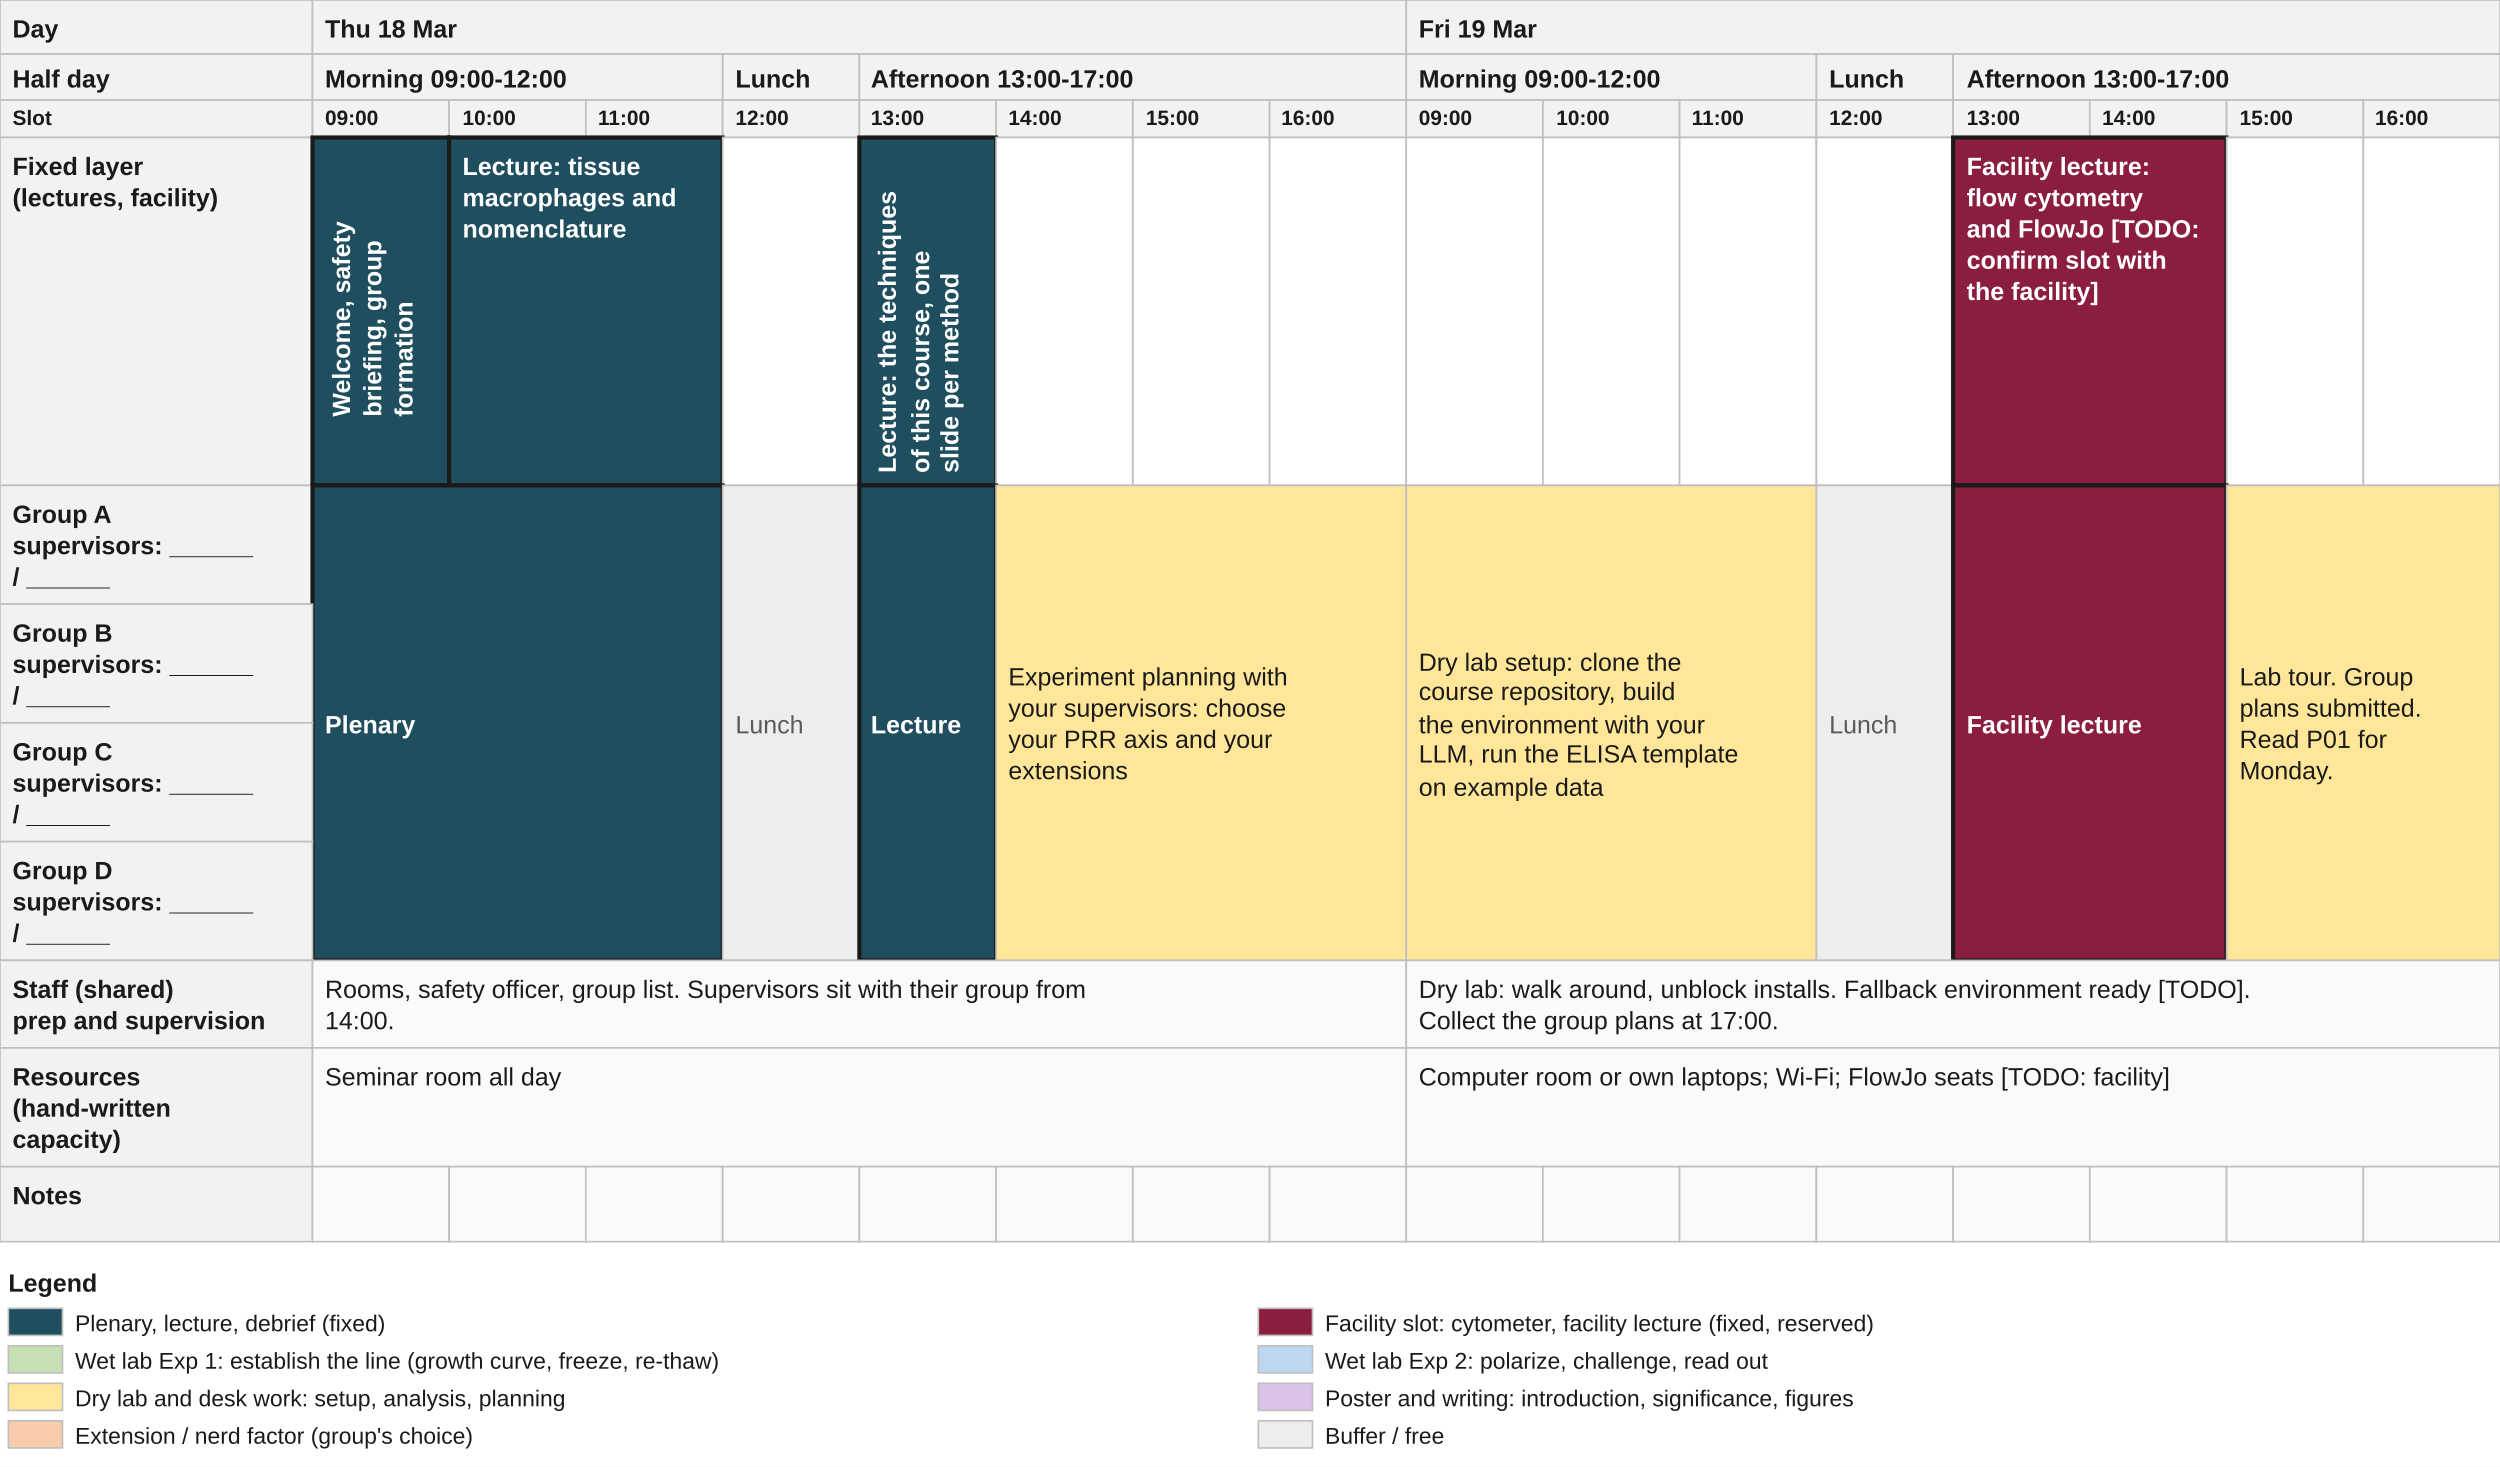
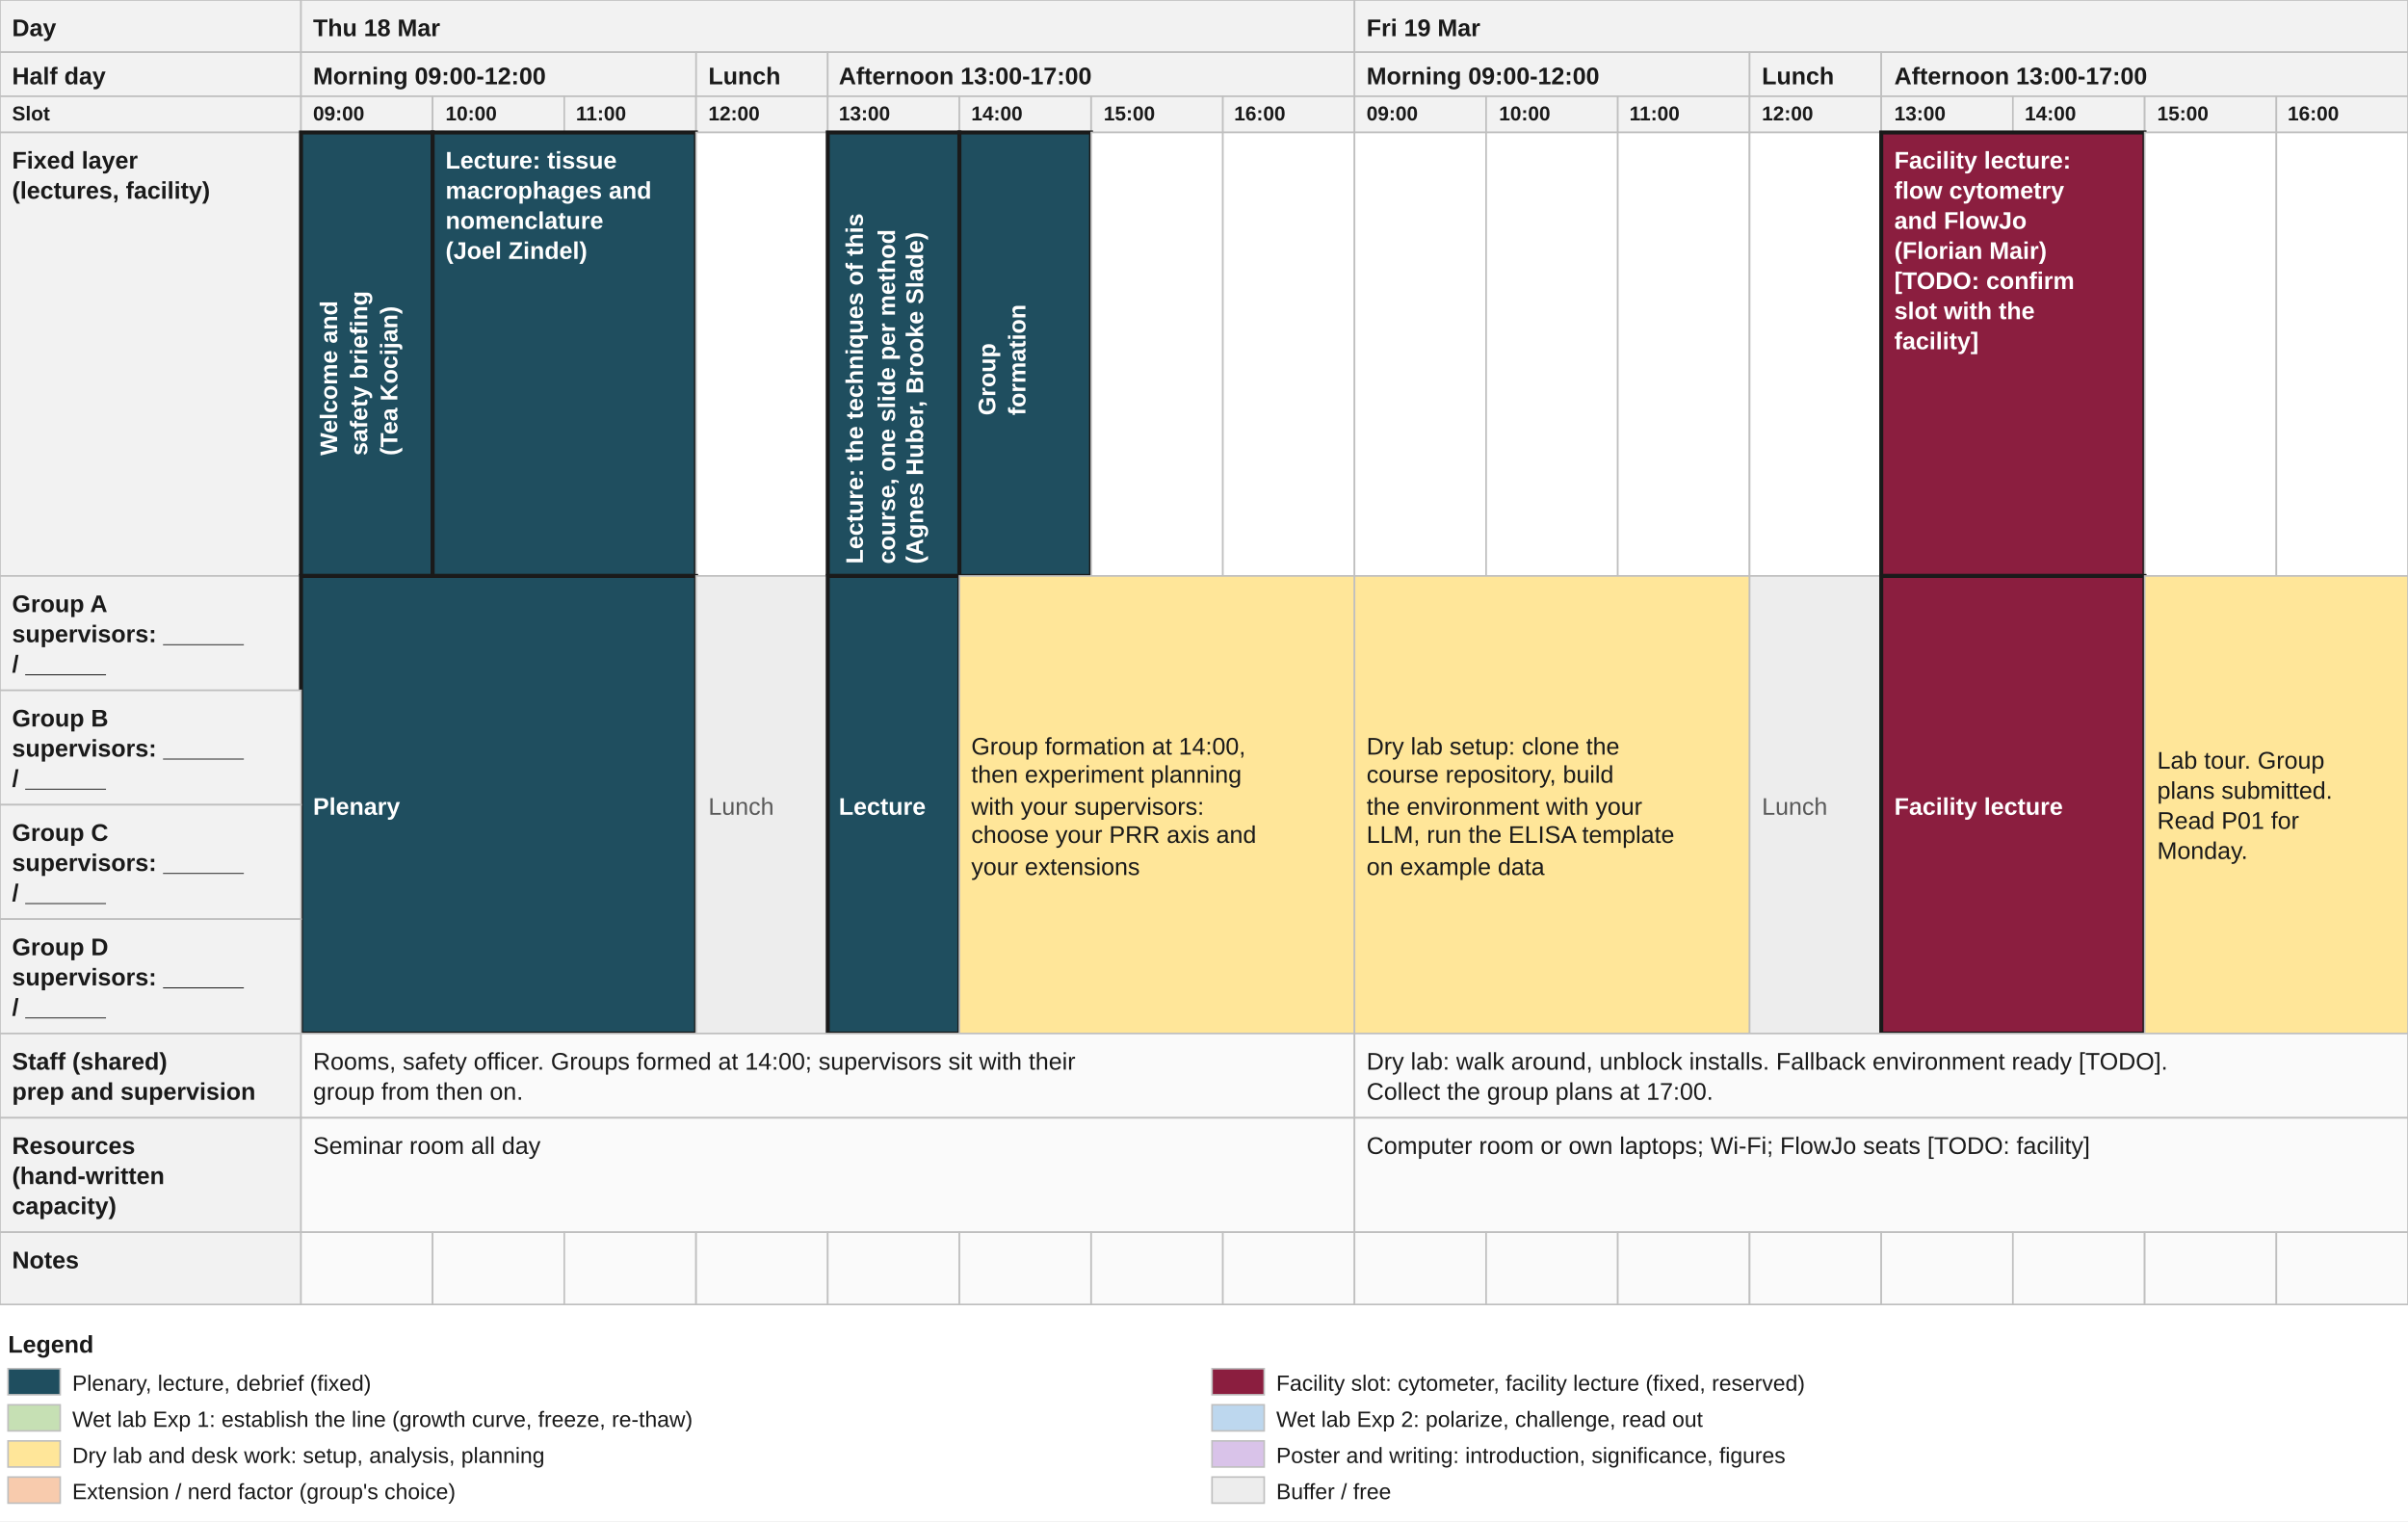
- <svg xmlns="http://www.w3.org/2000/svg" viewBox="0 0 1200 704.0" width="1200" height="704.0" font-family="Arial, Helvetica, sans-serif">
-   <rect x="0" y="0" width="1200" height="704.0" fill="#ffffff" />
+ <svg xmlns="http://www.w3.org/2000/svg" viewBox="0 0 1200 758.0" width="1200" height="758.0" font-family="Arial, Helvetica, sans-serif">
+   <rect x="0" y="0" width="1200" height="758.0" fill="#ffffff" />
  <rect x="0.0" y="0" width="150.0" height="26" fill="#F2F2F2" stroke="#BFBFBF" stroke-width="0.8" />
  <text x="6" y="18" font-size="12" fill="#1A1A1A" font-weight="bold">Day</text>
  <rect x="150.0" y="0" width="525.0" height="26" fill="#F2F2F2" stroke="#BFBFBF" stroke-width="0.8" />
  <text x="156" y="18" font-size="12" fill="#1A1A1A" font-weight="bold">Thu 18 Mar</text>
  <rect x="675.0" y="0" width="525.0" height="26" fill="#F2F2F2" stroke="#BFBFBF" stroke-width="0.8" />
  <text x="681" y="18" font-size="12" fill="#1A1A1A" font-weight="bold">Fri 19 Mar</text>
  <rect x="0.0" y="26" width="150.0" height="22" fill="#F2F2F2" stroke="#BFBFBF" stroke-width="0.8" />
  <text x="6" y="42" font-size="12" fill="#1A1A1A" font-weight="bold">Half day</text>
  <rect x="150.0" y="26" width="196.9" height="22" fill="#F2F2F2" stroke="#BFBFBF" stroke-width="0.8" />
  <text x="156" y="42" font-size="12" fill="#1A1A1A" font-weight="bold">Morning 09:00-12:00</text>
  <rect x="346.9" y="26" width="65.6" height="22" fill="#F2F2F2" stroke="#BFBFBF" stroke-width="0.8" />
  <text x="353" y="42" font-size="12" fill="#1A1A1A" font-weight="bold">Lunch</text>
  <rect x="412.5" y="26" width="262.5" height="22" fill="#F2F2F2" stroke="#BFBFBF" stroke-width="0.8" />
  <text x="418" y="42" font-size="12" fill="#1A1A1A" font-weight="bold">Afternoon 13:00-17:00</text>
  <rect x="675.0" y="26" width="196.9" height="22" fill="#F2F2F2" stroke="#BFBFBF" stroke-width="0.8" />
  <text x="681" y="42" font-size="12" fill="#1A1A1A" font-weight="bold">Morning 09:00-12:00</text>
  <rect x="871.9" y="26" width="65.6" height="22" fill="#F2F2F2" stroke="#BFBFBF" stroke-width="0.8" />
  <text x="878" y="42" font-size="12" fill="#1A1A1A" font-weight="bold">Lunch</text>
  <rect x="937.5" y="26" width="262.5" height="22" fill="#F2F2F2" stroke="#BFBFBF" stroke-width="0.8" />
  <text x="944" y="42" font-size="12" fill="#1A1A1A" font-weight="bold">Afternoon 13:00-17:00</text>
  <rect x="0.0" y="48" width="150.0" height="18" fill="#F2F2F2" stroke="#BFBFBF" stroke-width="0.8" />
  <text x="6" y="60" font-size="10" fill="#1A1A1A" font-weight="bold">Slot</text>
  <rect x="150.0" y="48" width="65.6" height="18" fill="#F2F2F2" stroke="#BFBFBF" stroke-width="0.8" />
  <text x="156" y="60" font-size="10" fill="#1A1A1A" font-weight="bold">09:00</text>
  <rect x="215.6" y="48" width="65.6" height="18" fill="#F2F2F2" stroke="#BFBFBF" stroke-width="0.8" />
  <text x="222" y="60" font-size="10" fill="#1A1A1A" font-weight="bold">10:00</text>
  <rect x="281.2" y="48" width="65.6" height="18" fill="#F2F2F2" stroke="#BFBFBF" stroke-width="0.8" />
  <text x="287" y="60" font-size="10" fill="#1A1A1A" font-weight="bold">11:00</text>
  <rect x="346.9" y="48" width="65.6" height="18" fill="#F2F2F2" stroke="#BFBFBF" stroke-width="0.8" />
  <text x="353" y="60" font-size="10" fill="#1A1A1A" font-weight="bold">12:00</text>
  <rect x="412.5" y="48" width="65.6" height="18" fill="#F2F2F2" stroke="#BFBFBF" stroke-width="0.8" />
  <text x="418" y="60" font-size="10" fill="#1A1A1A" font-weight="bold">13:00</text>
  <rect x="478.1" y="48" width="65.6" height="18" fill="#F2F2F2" stroke="#BFBFBF" stroke-width="0.8" />
  <text x="484" y="60" font-size="10" fill="#1A1A1A" font-weight="bold">14:00</text>
  <rect x="543.8" y="48" width="65.6" height="18" fill="#F2F2F2" stroke="#BFBFBF" stroke-width="0.8" />
  <text x="550" y="60" font-size="10" fill="#1A1A1A" font-weight="bold">15:00</text>
  <rect x="609.4" y="48" width="65.6" height="18" fill="#F2F2F2" stroke="#BFBFBF" stroke-width="0.8" />
  <text x="615" y="60" font-size="10" fill="#1A1A1A" font-weight="bold">16:00</text>
  <rect x="675.0" y="48" width="65.6" height="18" fill="#F2F2F2" stroke="#BFBFBF" stroke-width="0.8" />
  <text x="681" y="60" font-size="10" fill="#1A1A1A" font-weight="bold">09:00</text>
  <rect x="740.6" y="48" width="65.6" height="18" fill="#F2F2F2" stroke="#BFBFBF" stroke-width="0.8" />
  <text x="747" y="60" font-size="10" fill="#1A1A1A" font-weight="bold">10:00</text>
  <rect x="806.2" y="48" width="65.6" height="18" fill="#F2F2F2" stroke="#BFBFBF" stroke-width="0.8" />
  <text x="812" y="60" font-size="10" fill="#1A1A1A" font-weight="bold">11:00</text>
  <rect x="871.9" y="48" width="65.6" height="18" fill="#F2F2F2" stroke="#BFBFBF" stroke-width="0.8" />
  <text x="878" y="60" font-size="10" fill="#1A1A1A" font-weight="bold">12:00</text>
  <rect x="937.5" y="48" width="65.6" height="18" fill="#F2F2F2" stroke="#BFBFBF" stroke-width="0.8" />
  <text x="944" y="60" font-size="10" fill="#1A1A1A" font-weight="bold">13:00</text>
  <rect x="1003.1" y="48" width="65.6" height="18" fill="#F2F2F2" stroke="#BFBFBF" stroke-width="0.8" />
  <text x="1009" y="60" font-size="10" fill="#1A1A1A" font-weight="bold">14:00</text>
  <rect x="1068.8" y="48" width="65.6" height="18" fill="#F2F2F2" stroke="#BFBFBF" stroke-width="0.8" />
  <text x="1075" y="60" font-size="10" fill="#1A1A1A" font-weight="bold">15:00</text>
  <rect x="1134.4" y="48" width="65.6" height="18" fill="#F2F2F2" stroke="#BFBFBF" stroke-width="0.8" />
  <text x="1140" y="60" font-size="10" fill="#1A1A1A" font-weight="bold">16:00</text>
-   <rect x="0.0" y="66" width="150.0" height="167.0" fill="#F2F2F2" stroke="#BFBFBF" stroke-width="0.8" />
+   <rect x="0.0" y="66" width="150.0" height="221.0" fill="#F2F2F2" stroke="#BFBFBF" stroke-width="0.8" />
  <text x="6" y="84" font-size="12" fill="#1A1A1A" font-weight="bold">Fixed layer</text>
  <text x="6" y="99" font-size="12" fill="#1A1A1A" font-weight="bold">(lectures, facility)</text>
-   <rect x="150.0" y="66" width="65.6" height="167.0" fill="#1F4E5F" stroke="#1A1A1A" stroke-width="2" />
-   <text x="168" y="200" transform="rotate(-90 168 200)" font-size="12" fill="#FFFFFF" font-weight="bold">Welcome, safety</text>
-   <text x="183" y="200" transform="rotate(-90 183 200)" font-size="12" fill="#FFFFFF" font-weight="bold">briefing, group</text>
-   <text x="198" y="200" transform="rotate(-90 198 200)" font-size="12" fill="#FFFFFF" font-weight="bold">formation</text>
-   <rect x="215.6" y="66" width="131.2" height="167.0" fill="#1F4E5F" stroke="#1A1A1A" stroke-width="2" />
+   <rect x="150.0" y="66" width="65.6" height="221.0" fill="#1F4E5F" stroke="#1A1A1A" stroke-width="2" />
+   <text x="168" y="227" transform="rotate(-90 168 227)" font-size="12" fill="#FFFFFF" font-weight="bold">Welcome and</text>
+   <text x="183" y="227" transform="rotate(-90 183 227)" font-size="12" fill="#FFFFFF" font-weight="bold">safety briefing</text>
+   <text x="198" y="227" transform="rotate(-90 198 227)" font-size="12" fill="#FFFFFF" font-weight="bold">(Tea Kocijan)</text>
+   <rect x="215.6" y="66" width="131.2" height="221.0" fill="#1F4E5F" stroke="#1A1A1A" stroke-width="2" />
  <text x="222" y="84" font-size="12" fill="#FFFFFF" font-weight="bold">Lecture: tissue</text>
  <text x="222" y="99" font-size="12" fill="#FFFFFF" font-weight="bold">macrophages and</text>
  <text x="222" y="114" font-size="12" fill="#FFFFFF" font-weight="bold">nomenclature</text>
-   <rect x="346.9" y="66" width="65.6" height="167.0" fill="#FFFFFF" stroke="#BFBFBF" stroke-width="0.8" />
-   <rect x="412.5" y="66" width="65.6" height="167.0" fill="#1F4E5F" stroke="#1A1A1A" stroke-width="2" />
-   <text x="430" y="227" transform="rotate(-90 430 227)" font-size="12" fill="#FFFFFF" font-weight="bold">Lecture: the techniques</text>
-   <text x="446" y="227" transform="rotate(-90 446 227)" font-size="12" fill="#FFFFFF" font-weight="bold">of this course, one</text>
-   <text x="460" y="227" transform="rotate(-90 460 227)" font-size="12" fill="#FFFFFF" font-weight="bold">slide per method</text>
-   <rect x="478.1" y="66" width="65.6" height="167.0" fill="#FFFFFF" stroke="#BFBFBF" stroke-width="0.8" />
-   <rect x="543.8" y="66" width="65.6" height="167.0" fill="#FFFFFF" stroke="#BFBFBF" stroke-width="0.8" />
-   <rect x="609.4" y="66" width="65.6" height="167.0" fill="#FFFFFF" stroke="#BFBFBF" stroke-width="0.8" />
-   <rect x="675.0" y="66" width="65.6" height="167.0" fill="#FFFFFF" stroke="#BFBFBF" stroke-width="0.8" />
-   <rect x="740.6" y="66" width="65.6" height="167.0" fill="#FFFFFF" stroke="#BFBFBF" stroke-width="0.8" />
-   <rect x="806.2" y="66" width="65.6" height="167.0" fill="#FFFFFF" stroke="#BFBFBF" stroke-width="0.8" />
-   <rect x="871.9" y="66" width="65.6" height="167.0" fill="#FFFFFF" stroke="#BFBFBF" stroke-width="0.8" />
-   <rect x="937.5" y="66" width="131.2" height="167.0" fill="#8B1E3F" stroke="#1A1A1A" stroke-width="2" />
+   <text x="222" y="129" font-size="12" fill="#FFFFFF" font-weight="bold">(Joel Zindel)</text>
+   <rect x="346.9" y="66" width="65.6" height="221.0" fill="#FFFFFF" stroke="#BFBFBF" stroke-width="0.8" />
+   <rect x="412.5" y="66" width="65.6" height="221.0" fill="#1F4E5F" stroke="#1A1A1A" stroke-width="2" />
+   <text x="430" y="281" transform="rotate(-90 430 281)" font-size="12" fill="#FFFFFF" font-weight="bold">Lecture: the techniques of this</text>
+   <text x="446" y="281" transform="rotate(-90 446 281)" font-size="12" fill="#FFFFFF" font-weight="bold">course, one slide per method</text>
+   <text x="460" y="281" transform="rotate(-90 460 281)" font-size="12" fill="#FFFFFF" font-weight="bold">(Agnes Huber, Brooke Slade)</text>
+   <rect x="478.1" y="66" width="65.6" height="221.0" fill="#1F4E5F" stroke="#1A1A1A" stroke-width="2" />
+   <text x="496" y="207" transform="rotate(-90 496 207)" font-size="12" fill="#FFFFFF" font-weight="bold">Group</text>
+   <text x="511" y="207" transform="rotate(-90 511 207)" font-size="12" fill="#FFFFFF" font-weight="bold">formation</text>
+   <rect x="543.8" y="66" width="65.6" height="221.0" fill="#FFFFFF" stroke="#BFBFBF" stroke-width="0.8" />
+   <rect x="609.4" y="66" width="65.6" height="221.0" fill="#FFFFFF" stroke="#BFBFBF" stroke-width="0.8" />
+   <rect x="675.0" y="66" width="65.6" height="221.0" fill="#FFFFFF" stroke="#BFBFBF" stroke-width="0.8" />
+   <rect x="740.6" y="66" width="65.6" height="221.0" fill="#FFFFFF" stroke="#BFBFBF" stroke-width="0.8" />
+   <rect x="806.2" y="66" width="65.6" height="221.0" fill="#FFFFFF" stroke="#BFBFBF" stroke-width="0.8" />
+   <rect x="871.9" y="66" width="65.6" height="221.0" fill="#FFFFFF" stroke="#BFBFBF" stroke-width="0.8" />
+   <rect x="937.5" y="66" width="131.2" height="221.0" fill="#8B1E3F" stroke="#1A1A1A" stroke-width="2" />
  <text x="944" y="84" font-size="12" fill="#FFFFFF" font-weight="bold">Facility lecture:</text>
  <text x="944" y="99" font-size="12" fill="#FFFFFF" font-weight="bold">flow cytometry</text>
-   <text x="944" y="114" font-size="12" fill="#FFFFFF" font-weight="bold">and FlowJo [TODO:</text>
-   <text x="944" y="129" font-size="12" fill="#FFFFFF" font-weight="bold">confirm slot with</text>
-   <text x="944" y="144" font-size="12" fill="#FFFFFF" font-weight="bold">the facility]</text>
-   <rect x="1068.8" y="66" width="65.6" height="167.0" fill="#FFFFFF" stroke="#BFBFBF" stroke-width="0.8" />
-   <rect x="1134.4" y="66" width="65.6" height="167.0" fill="#FFFFFF" stroke="#BFBFBF" stroke-width="0.8" />
-   <rect x="0.0" y="233.0" width="150.0" height="57" fill="#F2F2F2" stroke="#BFBFBF" stroke-width="0.8" />
-   <text x="6" y="251" font-size="12" fill="#1A1A1A" font-weight="bold">Group A</text>
-   <text x="6" y="266" font-size="12" fill="#1A1A1A" font-weight="bold">supervisors: ______</text>
-   <text x="6" y="281" font-size="12" fill="#1A1A1A" font-weight="bold">/ ______</text>
-   <rect x="150.0" y="233.0" width="196.9" height="228" fill="#1F4E5F" stroke="#1A1A1A" stroke-width="2" />
-   <text x="156" y="352" font-size="12" fill="#FFFFFF" font-weight="bold">Plenary</text>
-   <rect x="346.9" y="233.0" width="65.6" height="228" fill="#EDEDED" stroke="#BFBFBF" stroke-width="0.8" />
-   <text x="353" y="352" font-size="12" fill="#5A5A5A">Lunch</text>
-   <rect x="412.5" y="233.0" width="65.6" height="228" fill="#1F4E5F" stroke="#1A1A1A" stroke-width="2" />
-   <text x="418" y="352" font-size="12" fill="#FFFFFF" font-weight="bold">Lecture</text>
-   <rect x="478.1" y="233.0" width="196.9" height="228" fill="#FFE699" stroke="#BFBFBF" stroke-width="0.8" />
-   <text x="484" y="329" font-size="12" fill="#1A1A1A">Experiment planning with</text>
-   <text x="484" y="344" font-size="12" fill="#1A1A1A">your supervisors: choose</text>
-   <text x="484" y="359" font-size="12" fill="#1A1A1A">your PRR axis and your</text>
-   <text x="484" y="374" font-size="12" fill="#1A1A1A">extensions</text>
-   <rect x="675.0" y="233.0" width="196.9" height="228" fill="#FFE699" stroke="#BFBFBF" stroke-width="0.8" />
-   <text x="681" y="322" font-size="12" fill="#1A1A1A">Dry lab setup: clone the</text>
-   <text x="681" y="336" font-size="12" fill="#1A1A1A">course repository, build</text>
-   <text x="681" y="352" font-size="12" fill="#1A1A1A">the environment with your</text>
-   <text x="681" y="366" font-size="12" fill="#1A1A1A">LLM, run the ELISA template</text>
-   <text x="681" y="382" font-size="12" fill="#1A1A1A">on example data</text>
-   <rect x="871.9" y="233.0" width="65.6" height="228" fill="#EDEDED" stroke="#BFBFBF" stroke-width="0.8" />
-   <text x="878" y="352" font-size="12" fill="#5A5A5A">Lunch</text>
-   <rect x="937.5" y="233.0" width="131.2" height="228" fill="#8B1E3F" stroke="#1A1A1A" stroke-width="2" />
-   <text x="944" y="352" font-size="12" fill="#FFFFFF" font-weight="bold">Facility lecture</text>
-   <rect x="1068.8" y="233.0" width="131.2" height="228" fill="#FFE699" stroke="#BFBFBF" stroke-width="0.8" />
-   <text x="1075" y="329" font-size="12" fill="#1A1A1A">Lab tour. Group</text>
-   <text x="1075" y="344" font-size="12" fill="#1A1A1A">plans submitted.</text>
-   <text x="1075" y="359" font-size="12" fill="#1A1A1A">Read P01 for</text>
-   <text x="1075" y="374" font-size="12" fill="#1A1A1A">Monday.</text>
-   <rect x="0.0" y="290.0" width="150.0" height="57" fill="#F2F2F2" stroke="#BFBFBF" stroke-width="0.8" />
-   <text x="6" y="308" font-size="12" fill="#1A1A1A" font-weight="bold">Group B</text>
-   <text x="6" y="323" font-size="12" fill="#1A1A1A" font-weight="bold">supervisors: ______</text>
-   <text x="6" y="338" font-size="12" fill="#1A1A1A" font-weight="bold">/ ______</text>
-   <rect x="0.0" y="347.0" width="150.0" height="57" fill="#F2F2F2" stroke="#BFBFBF" stroke-width="0.8" />
-   <text x="6" y="365" font-size="12" fill="#1A1A1A" font-weight="bold">Group C</text>
-   <text x="6" y="380" font-size="12" fill="#1A1A1A" font-weight="bold">supervisors: ______</text>
-   <text x="6" y="395" font-size="12" fill="#1A1A1A" font-weight="bold">/ ______</text>
-   <rect x="0.0" y="404.0" width="150.0" height="57" fill="#F2F2F2" stroke="#BFBFBF" stroke-width="0.8" />
-   <text x="6" y="422" font-size="12" fill="#1A1A1A" font-weight="bold">Group D</text>
-   <text x="6" y="437" font-size="12" fill="#1A1A1A" font-weight="bold">supervisors: ______</text>
-   <text x="6" y="452" font-size="12" fill="#1A1A1A" font-weight="bold">/ ______</text>
-   <rect x="0.0" y="461.0" width="150.0" height="42" fill="#F2F2F2" stroke="#BFBFBF" stroke-width="0.8" />
-   <text x="6" y="479" font-size="12" fill="#1A1A1A" font-weight="bold">Staff (shared)</text>
-   <text x="6" y="494" font-size="12" fill="#1A1A1A" font-weight="bold">prep and supervision</text>
-   <rect x="150.0" y="461.0" width="525.0" height="42" fill="#FAFAFA" stroke="#BFBFBF" stroke-width="0.8" />
-   <text x="156" y="479" font-size="12" fill="#1A1A1A">Rooms, safety officer, group list. Supervisors sit with their group from</text>
-   <text x="156" y="494" font-size="12" fill="#1A1A1A">14:00.</text>
-   <rect x="675.0" y="461.0" width="525.0" height="42" fill="#FAFAFA" stroke="#BFBFBF" stroke-width="0.8" />
-   <text x="681" y="479" font-size="12" fill="#1A1A1A">Dry lab: walk around, unblock installs. Fallback environment ready [TODO].</text>
-   <text x="681" y="494" font-size="12" fill="#1A1A1A">Collect the group plans at 17:00.</text>
-   <rect x="0.0" y="503.0" width="150.0" height="57" fill="#F2F2F2" stroke="#BFBFBF" stroke-width="0.8" />
-   <text x="6" y="521" font-size="12" fill="#1A1A1A" font-weight="bold">Resources</text>
-   <text x="6" y="536" font-size="12" fill="#1A1A1A" font-weight="bold">(hand-written</text>
-   <text x="6" y="551" font-size="12" fill="#1A1A1A" font-weight="bold">capacity)</text>
-   <rect x="150.0" y="503.0" width="525.0" height="57" fill="#FAFAFA" stroke="#BFBFBF" stroke-width="0.8" />
-   <text x="156" y="521" font-size="12" fill="#1A1A1A">Seminar room all day</text>
-   <rect x="675.0" y="503.0" width="525.0" height="57" fill="#FAFAFA" stroke="#BFBFBF" stroke-width="0.8" />
-   <text x="681" y="521" font-size="12" fill="#1A1A1A">Computer room or own laptops; Wi-Fi; FlowJo seats [TODO: facility]</text>
-   <rect x="0.0" y="560.0" width="150.0" height="36" fill="#F2F2F2" stroke="#BFBFBF" stroke-width="0.8" />
-   <text x="6" y="578" font-size="12" fill="#1A1A1A" font-weight="bold">Notes</text>
-   <rect x="150.0" y="560.0" width="65.6" height="36" fill="#FAFAFA" stroke="#BFBFBF" stroke-width="0.8" />
-   <rect x="215.6" y="560.0" width="65.6" height="36" fill="#FAFAFA" stroke="#BFBFBF" stroke-width="0.8" />
-   <rect x="281.2" y="560.0" width="65.6" height="36" fill="#FAFAFA" stroke="#BFBFBF" stroke-width="0.8" />
-   <rect x="346.9" y="560.0" width="65.6" height="36" fill="#FAFAFA" stroke="#BFBFBF" stroke-width="0.8" />
-   <rect x="412.5" y="560.0" width="65.6" height="36" fill="#FAFAFA" stroke="#BFBFBF" stroke-width="0.8" />
-   <rect x="478.1" y="560.0" width="65.6" height="36" fill="#FAFAFA" stroke="#BFBFBF" stroke-width="0.8" />
-   <rect x="543.8" y="560.0" width="65.6" height="36" fill="#FAFAFA" stroke="#BFBFBF" stroke-width="0.8" />
-   <rect x="609.4" y="560.0" width="65.6" height="36" fill="#FAFAFA" stroke="#BFBFBF" stroke-width="0.8" />
-   <rect x="675.0" y="560.0" width="65.6" height="36" fill="#FAFAFA" stroke="#BFBFBF" stroke-width="0.8" />
-   <rect x="740.6" y="560.0" width="65.6" height="36" fill="#FAFAFA" stroke="#BFBFBF" stroke-width="0.8" />
-   <rect x="806.2" y="560.0" width="65.6" height="36" fill="#FAFAFA" stroke="#BFBFBF" stroke-width="0.8" />
-   <rect x="871.9" y="560.0" width="65.6" height="36" fill="#FAFAFA" stroke="#BFBFBF" stroke-width="0.8" />
-   <rect x="937.5" y="560.0" width="65.6" height="36" fill="#FAFAFA" stroke="#BFBFBF" stroke-width="0.8" />
-   <rect x="1003.1" y="560.0" width="65.6" height="36" fill="#FAFAFA" stroke="#BFBFBF" stroke-width="0.8" />
-   <rect x="1068.8" y="560.0" width="65.6" height="36" fill="#FAFAFA" stroke="#BFBFBF" stroke-width="0.8" />
-   <rect x="1134.4" y="560.0" width="65.6" height="36" fill="#FAFAFA" stroke="#BFBFBF" stroke-width="0.8" />
-   <text x="4" y="620.0" font-size="12" font-weight="bold" fill="#1A1A1A">Legend</text>
-   <rect x="4" y="628.0" width="26" height="13" fill="#1F4E5F" stroke="#BFBFBF" stroke-width="0.8" />
-   <text x="36" y="639.0" font-size="11" fill="#1A1A1A">Plenary, lecture, debrief (fixed)</text>
-   <rect x="604" y="628.0" width="26" height="13" fill="#8B1E3F" stroke="#BFBFBF" stroke-width="0.8" />
-   <text x="636" y="639.0" font-size="11" fill="#1A1A1A">Facility slot: cytometer, facility lecture (fixed, reserved)</text>
-   <rect x="4" y="646.0" width="26" height="13" fill="#C6E0B4" stroke="#BFBFBF" stroke-width="0.8" />
-   <text x="36" y="657.0" font-size="11" fill="#1A1A1A">Wet lab Exp 1: establish the line (growth curve, freeze, re-thaw)</text>
-   <rect x="604" y="646.0" width="26" height="13" fill="#BDD7EE" stroke="#BFBFBF" stroke-width="0.8" />
-   <text x="636" y="657.0" font-size="11" fill="#1A1A1A">Wet lab Exp 2: polarize, challenge, read out</text>
-   <rect x="4" y="664.0" width="26" height="13" fill="#FFE699" stroke="#BFBFBF" stroke-width="0.8" />
-   <text x="36" y="675.0" font-size="11" fill="#1A1A1A">Dry lab and desk work: setup, analysis, planning</text>
-   <rect x="604" y="664.0" width="26" height="13" fill="#D9C3E9" stroke="#BFBFBF" stroke-width="0.8" />
-   <text x="636" y="675.0" font-size="11" fill="#1A1A1A">Poster and writing: introduction, significance, figures</text>
-   <rect x="4" y="682.0" width="26" height="13" fill="#F8CBAD" stroke="#BFBFBF" stroke-width="0.8" />
-   <text x="36" y="693.0" font-size="11" fill="#1A1A1A">Extension / nerd factor (group's choice)</text>
-   <rect x="604" y="682.0" width="26" height="13" fill="#EDEDED" stroke="#BFBFBF" stroke-width="0.8" />
-   <text x="636" y="693.0" font-size="11" fill="#1A1A1A">Buffer / free</text>
+   <text x="944" y="114" font-size="12" fill="#FFFFFF" font-weight="bold">and FlowJo</text>
+   <text x="944" y="129" font-size="12" fill="#FFFFFF" font-weight="bold">(Florian Mair)</text>
+   <text x="944" y="144" font-size="12" fill="#FFFFFF" font-weight="bold">[TODO: confirm</text>
+   <text x="944" y="159" font-size="12" fill="#FFFFFF" font-weight="bold">slot with the</text>
+   <text x="944" y="174" font-size="12" fill="#FFFFFF" font-weight="bold">facility]</text>
+   <rect x="1068.8" y="66" width="65.6" height="221.0" fill="#FFFFFF" stroke="#BFBFBF" stroke-width="0.8" />
+   <rect x="1134.4" y="66" width="65.6" height="221.0" fill="#FFFFFF" stroke="#BFBFBF" stroke-width="0.8" />
+   <rect x="0.0" y="287.0" width="150.0" height="57" fill="#F2F2F2" stroke="#BFBFBF" stroke-width="0.8" />
+   <text x="6" y="305" font-size="12" fill="#1A1A1A" font-weight="bold">Group A</text>
+   <text x="6" y="320" font-size="12" fill="#1A1A1A" font-weight="bold">supervisors: ______</text>
+   <text x="6" y="335" font-size="12" fill="#1A1A1A" font-weight="bold">/ ______</text>
+   <rect x="150.0" y="287.0" width="196.9" height="228" fill="#1F4E5F" stroke="#1A1A1A" stroke-width="2" />
+   <text x="156" y="406" font-size="12" fill="#FFFFFF" font-weight="bold">Plenary</text>
+   <rect x="346.9" y="287.0" width="65.6" height="228" fill="#EDEDED" stroke="#BFBFBF" stroke-width="0.8" />
+   <text x="353" y="406" font-size="12" fill="#5A5A5A">Lunch</text>
+   <rect x="412.5" y="287.0" width="65.6" height="228" fill="#1F4E5F" stroke="#1A1A1A" stroke-width="2" />
+   <text x="418" y="406" font-size="12" fill="#FFFFFF" font-weight="bold">Lecture</text>
+   <rect x="478.1" y="287.0" width="196.9" height="228" fill="#FFE699" stroke="#BFBFBF" stroke-width="0.8" />
+   <text x="484" y="376" font-size="12" fill="#1A1A1A">Group formation at 14:00,</text>
+   <text x="484" y="390" font-size="12" fill="#1A1A1A">then experiment planning</text>
+   <text x="484" y="406" font-size="12" fill="#1A1A1A">with your supervisors:</text>
+   <text x="484" y="420" font-size="12" fill="#1A1A1A">choose your PRR axis and</text>
+   <text x="484" y="436" font-size="12" fill="#1A1A1A">your extensions</text>
+   <rect x="675.0" y="287.0" width="196.9" height="228" fill="#FFE699" stroke="#BFBFBF" stroke-width="0.8" />
+   <text x="681" y="376" font-size="12" fill="#1A1A1A">Dry lab setup: clone the</text>
+   <text x="681" y="390" font-size="12" fill="#1A1A1A">course repository, build</text>
+   <text x="681" y="406" font-size="12" fill="#1A1A1A">the environment with your</text>
+   <text x="681" y="420" font-size="12" fill="#1A1A1A">LLM, run the ELISA template</text>
+   <text x="681" y="436" font-size="12" fill="#1A1A1A">on example data</text>
+   <rect x="871.9" y="287.0" width="65.6" height="228" fill="#EDEDED" stroke="#BFBFBF" stroke-width="0.8" />
+   <text x="878" y="406" font-size="12" fill="#5A5A5A">Lunch</text>
+   <rect x="937.5" y="287.0" width="131.2" height="228" fill="#8B1E3F" stroke="#1A1A1A" stroke-width="2" />
+   <text x="944" y="406" font-size="12" fill="#FFFFFF" font-weight="bold">Facility lecture</text>
+   <rect x="1068.8" y="287.0" width="131.2" height="228" fill="#FFE699" stroke="#BFBFBF" stroke-width="0.8" />
+   <text x="1075" y="383" font-size="12" fill="#1A1A1A">Lab tour. Group</text>
+   <text x="1075" y="398" font-size="12" fill="#1A1A1A">plans submitted.</text>
+   <text x="1075" y="413" font-size="12" fill="#1A1A1A">Read P01 for</text>
+   <text x="1075" y="428" font-size="12" fill="#1A1A1A">Monday.</text>
+   <rect x="0.0" y="344.0" width="150.0" height="57" fill="#F2F2F2" stroke="#BFBFBF" stroke-width="0.8" />
+   <text x="6" y="362" font-size="12" fill="#1A1A1A" font-weight="bold">Group B</text>
+   <text x="6" y="377" font-size="12" fill="#1A1A1A" font-weight="bold">supervisors: ______</text>
+   <text x="6" y="392" font-size="12" fill="#1A1A1A" font-weight="bold">/ ______</text>
+   <rect x="0.0" y="401.0" width="150.0" height="57" fill="#F2F2F2" stroke="#BFBFBF" stroke-width="0.8" />
+   <text x="6" y="419" font-size="12" fill="#1A1A1A" font-weight="bold">Group C</text>
+   <text x="6" y="434" font-size="12" fill="#1A1A1A" font-weight="bold">supervisors: ______</text>
+   <text x="6" y="449" font-size="12" fill="#1A1A1A" font-weight="bold">/ ______</text>
+   <rect x="0.0" y="458.0" width="150.0" height="57" fill="#F2F2F2" stroke="#BFBFBF" stroke-width="0.8" />
+   <text x="6" y="476" font-size="12" fill="#1A1A1A" font-weight="bold">Group D</text>
+   <text x="6" y="491" font-size="12" fill="#1A1A1A" font-weight="bold">supervisors: ______</text>
+   <text x="6" y="506" font-size="12" fill="#1A1A1A" font-weight="bold">/ ______</text>
+   <rect x="0.0" y="515.0" width="150.0" height="42" fill="#F2F2F2" stroke="#BFBFBF" stroke-width="0.8" />
+   <text x="6" y="533" font-size="12" fill="#1A1A1A" font-weight="bold">Staff (shared)</text>
+   <text x="6" y="548" font-size="12" fill="#1A1A1A" font-weight="bold">prep and supervision</text>
+   <rect x="150.0" y="515.0" width="525.0" height="42" fill="#FAFAFA" stroke="#BFBFBF" stroke-width="0.8" />
+   <text x="156" y="533" font-size="12" fill="#1A1A1A">Rooms, safety officer. Groups formed at 14:00; supervisors sit with their</text>
+   <text x="156" y="548" font-size="12" fill="#1A1A1A">group from then on.</text>
+   <rect x="675.0" y="515.0" width="525.0" height="42" fill="#FAFAFA" stroke="#BFBFBF" stroke-width="0.8" />
+   <text x="681" y="533" font-size="12" fill="#1A1A1A">Dry lab: walk around, unblock installs. Fallback environment ready [TODO].</text>
+   <text x="681" y="548" font-size="12" fill="#1A1A1A">Collect the group plans at 17:00.</text>
+   <rect x="0.0" y="557.0" width="150.0" height="57" fill="#F2F2F2" stroke="#BFBFBF" stroke-width="0.8" />
+   <text x="6" y="575" font-size="12" fill="#1A1A1A" font-weight="bold">Resources</text>
+   <text x="6" y="590" font-size="12" fill="#1A1A1A" font-weight="bold">(hand-written</text>
+   <text x="6" y="605" font-size="12" fill="#1A1A1A" font-weight="bold">capacity)</text>
+   <rect x="150.0" y="557.0" width="525.0" height="57" fill="#FAFAFA" stroke="#BFBFBF" stroke-width="0.8" />
+   <text x="156" y="575" font-size="12" fill="#1A1A1A">Seminar room all day</text>
+   <rect x="675.0" y="557.0" width="525.0" height="57" fill="#FAFAFA" stroke="#BFBFBF" stroke-width="0.8" />
+   <text x="681" y="575" font-size="12" fill="#1A1A1A">Computer room or own laptops; Wi-Fi; FlowJo seats [TODO: facility]</text>
+   <rect x="0.0" y="614.0" width="150.0" height="36" fill="#F2F2F2" stroke="#BFBFBF" stroke-width="0.8" />
+   <text x="6" y="632" font-size="12" fill="#1A1A1A" font-weight="bold">Notes</text>
+   <rect x="150.0" y="614.0" width="65.6" height="36" fill="#FAFAFA" stroke="#BFBFBF" stroke-width="0.8" />
+   <rect x="215.6" y="614.0" width="65.6" height="36" fill="#FAFAFA" stroke="#BFBFBF" stroke-width="0.8" />
+   <rect x="281.2" y="614.0" width="65.6" height="36" fill="#FAFAFA" stroke="#BFBFBF" stroke-width="0.8" />
+   <rect x="346.9" y="614.0" width="65.6" height="36" fill="#FAFAFA" stroke="#BFBFBF" stroke-width="0.8" />
+   <rect x="412.5" y="614.0" width="65.6" height="36" fill="#FAFAFA" stroke="#BFBFBF" stroke-width="0.8" />
+   <rect x="478.1" y="614.0" width="65.6" height="36" fill="#FAFAFA" stroke="#BFBFBF" stroke-width="0.8" />
+   <rect x="543.8" y="614.0" width="65.6" height="36" fill="#FAFAFA" stroke="#BFBFBF" stroke-width="0.8" />
+   <rect x="609.4" y="614.0" width="65.6" height="36" fill="#FAFAFA" stroke="#BFBFBF" stroke-width="0.8" />
+   <rect x="675.0" y="614.0" width="65.6" height="36" fill="#FAFAFA" stroke="#BFBFBF" stroke-width="0.8" />
+   <rect x="740.6" y="614.0" width="65.6" height="36" fill="#FAFAFA" stroke="#BFBFBF" stroke-width="0.8" />
+   <rect x="806.2" y="614.0" width="65.6" height="36" fill="#FAFAFA" stroke="#BFBFBF" stroke-width="0.8" />
+   <rect x="871.9" y="614.0" width="65.6" height="36" fill="#FAFAFA" stroke="#BFBFBF" stroke-width="0.8" />
+   <rect x="937.5" y="614.0" width="65.6" height="36" fill="#FAFAFA" stroke="#BFBFBF" stroke-width="0.8" />
+   <rect x="1003.1" y="614.0" width="65.6" height="36" fill="#FAFAFA" stroke="#BFBFBF" stroke-width="0.8" />
+   <rect x="1068.8" y="614.0" width="65.6" height="36" fill="#FAFAFA" stroke="#BFBFBF" stroke-width="0.8" />
+   <rect x="1134.4" y="614.0" width="65.6" height="36" fill="#FAFAFA" stroke="#BFBFBF" stroke-width="0.8" />
+   <text x="4" y="674.0" font-size="12" font-weight="bold" fill="#1A1A1A">Legend</text>
+   <rect x="4" y="682.0" width="26" height="13" fill="#1F4E5F" stroke="#BFBFBF" stroke-width="0.8" />
+   <text x="36" y="693.0" font-size="11" fill="#1A1A1A">Plenary, lecture, debrief (fixed)</text>
+   <rect x="604" y="682.0" width="26" height="13" fill="#8B1E3F" stroke="#BFBFBF" stroke-width="0.8" />
+   <text x="636" y="693.0" font-size="11" fill="#1A1A1A">Facility slot: cytometer, facility lecture (fixed, reserved)</text>
+   <rect x="4" y="700.0" width="26" height="13" fill="#C6E0B4" stroke="#BFBFBF" stroke-width="0.8" />
+   <text x="36" y="711.0" font-size="11" fill="#1A1A1A">Wet lab Exp 1: establish the line (growth curve, freeze, re-thaw)</text>
+   <rect x="604" y="700.0" width="26" height="13" fill="#BDD7EE" stroke="#BFBFBF" stroke-width="0.8" />
+   <text x="636" y="711.0" font-size="11" fill="#1A1A1A">Wet lab Exp 2: polarize, challenge, read out</text>
+   <rect x="4" y="718.0" width="26" height="13" fill="#FFE699" stroke="#BFBFBF" stroke-width="0.8" />
+   <text x="36" y="729.0" font-size="11" fill="#1A1A1A">Dry lab and desk work: setup, analysis, planning</text>
+   <rect x="604" y="718.0" width="26" height="13" fill="#D9C3E9" stroke="#BFBFBF" stroke-width="0.8" />
+   <text x="636" y="729.0" font-size="11" fill="#1A1A1A">Poster and writing: introduction, significance, figures</text>
+   <rect x="4" y="736.0" width="26" height="13" fill="#F8CBAD" stroke="#BFBFBF" stroke-width="0.8" />
+   <text x="36" y="747.0" font-size="11" fill="#1A1A1A">Extension / nerd factor (group's choice)</text>
+   <rect x="604" y="736.0" width="26" height="13" fill="#EDEDED" stroke="#BFBFBF" stroke-width="0.8" />
+   <text x="636" y="747.0" font-size="11" fill="#1A1A1A">Buffer / free</text>
</svg>
